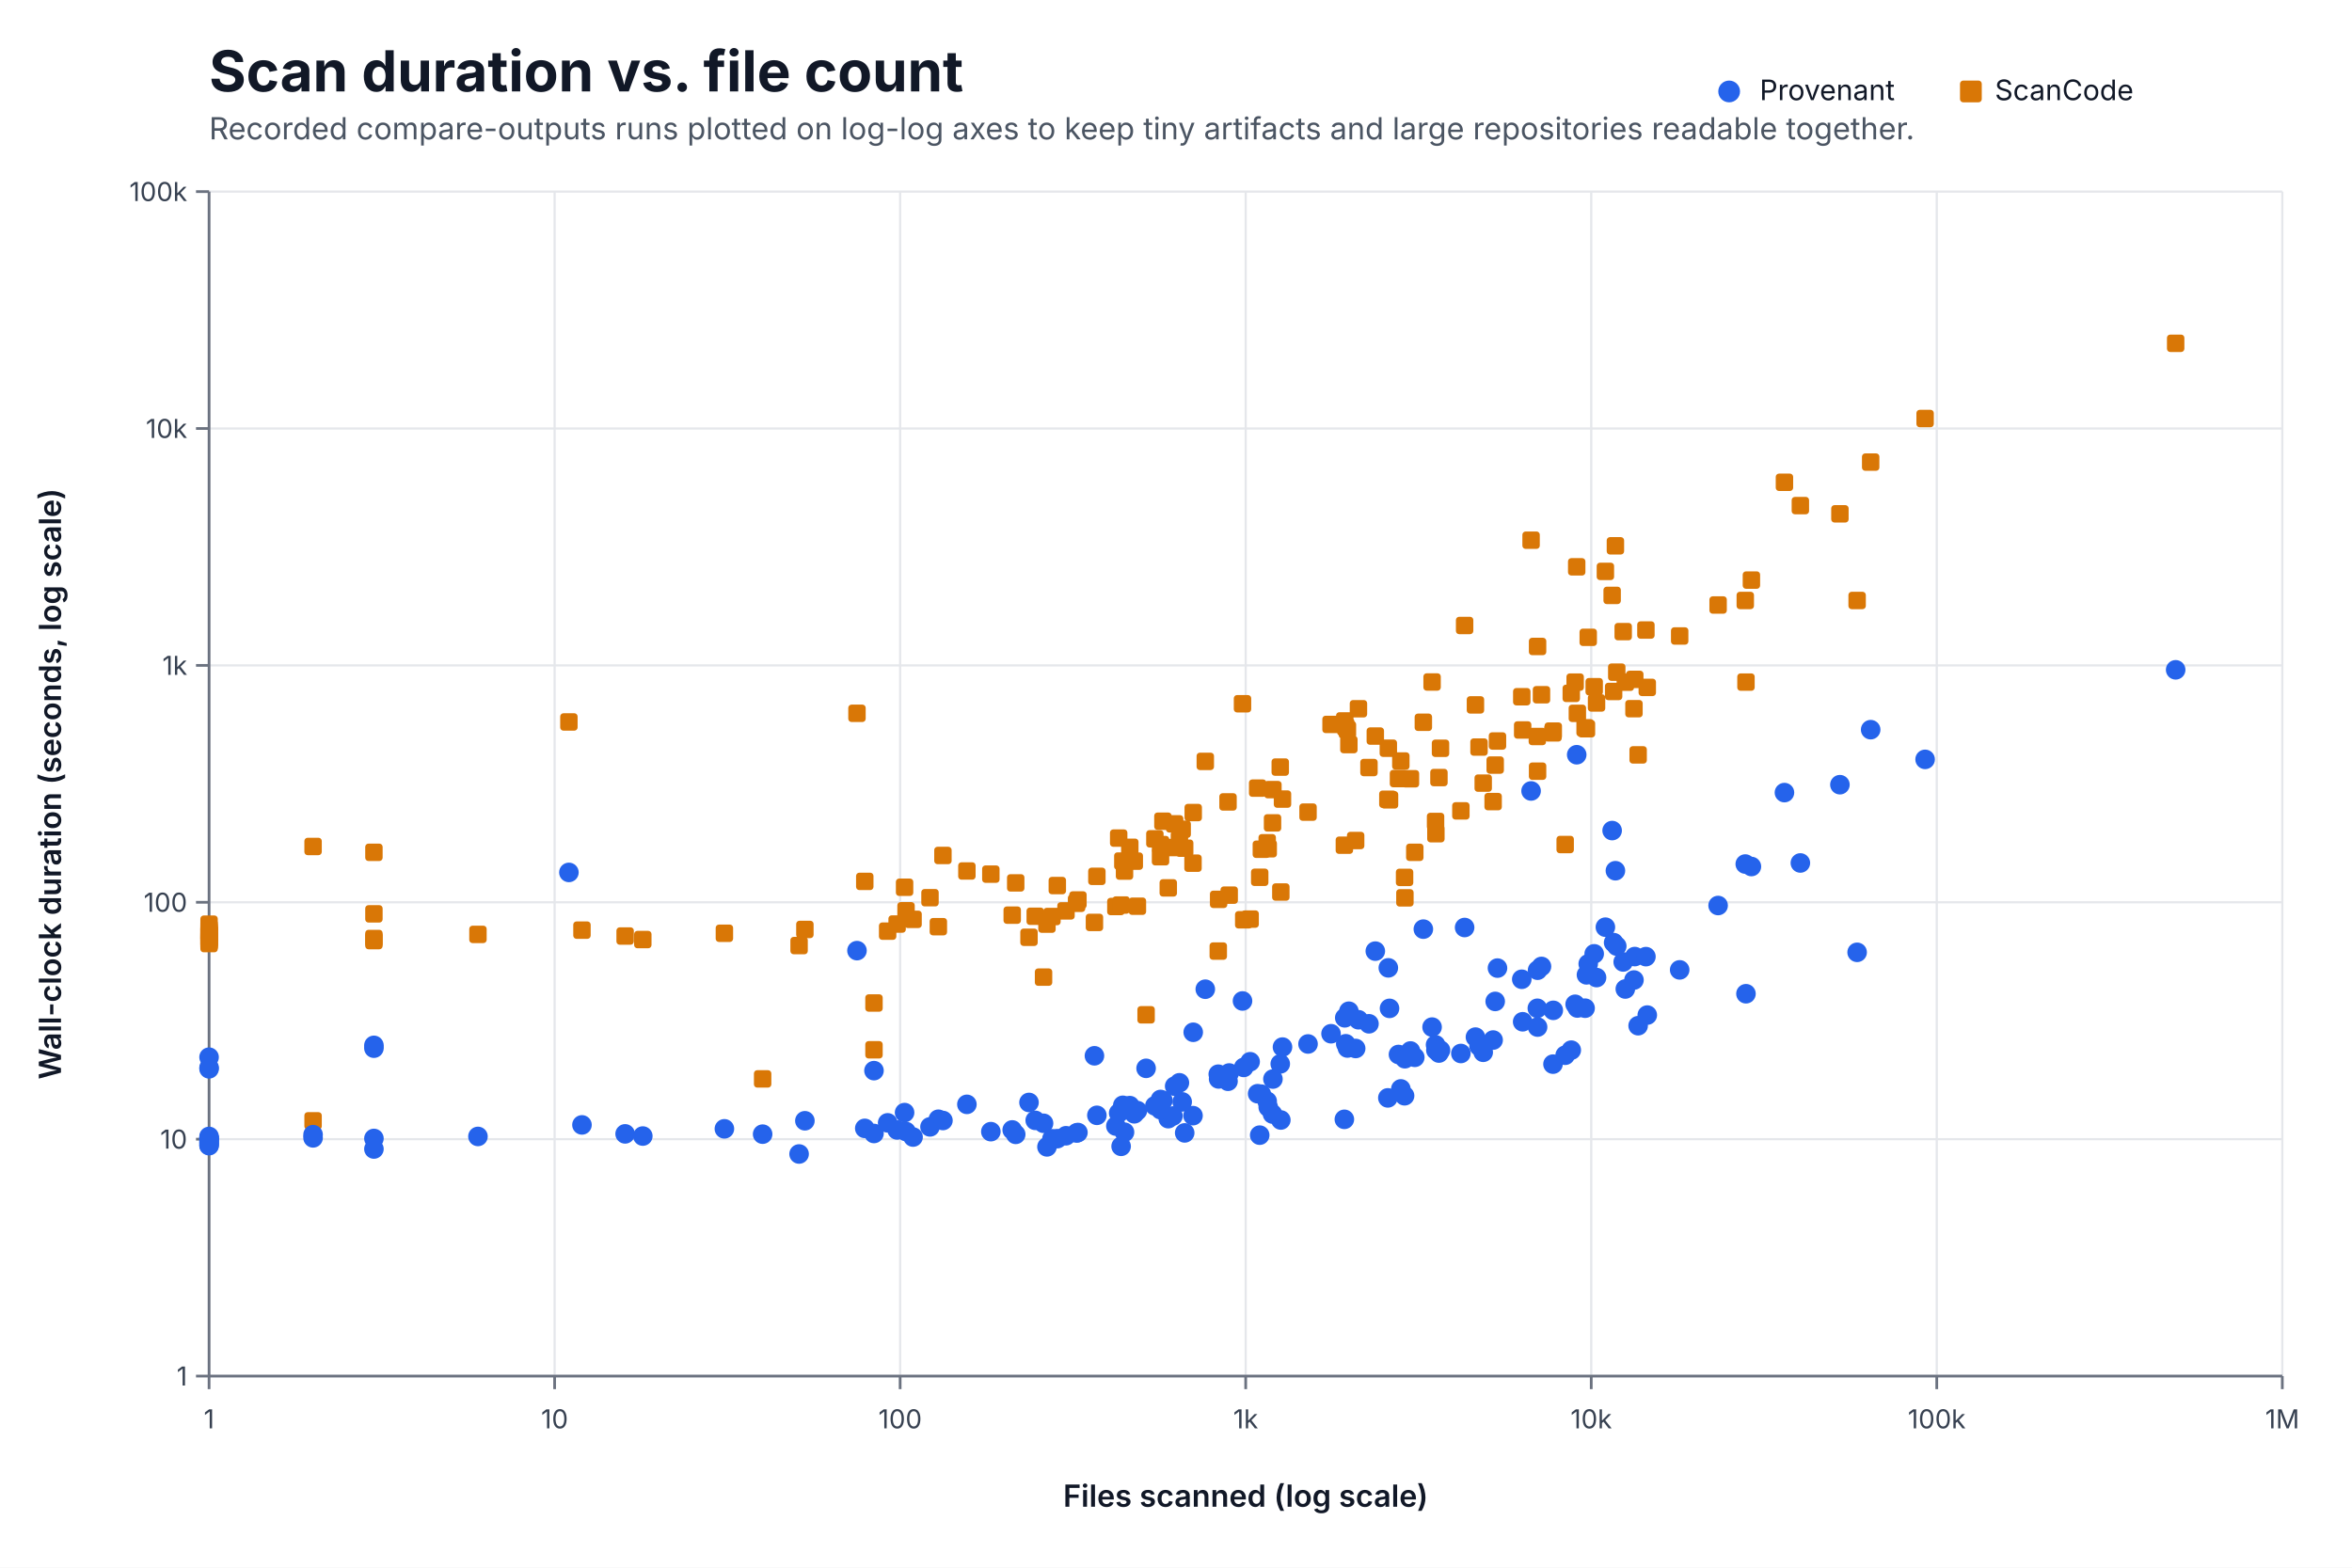
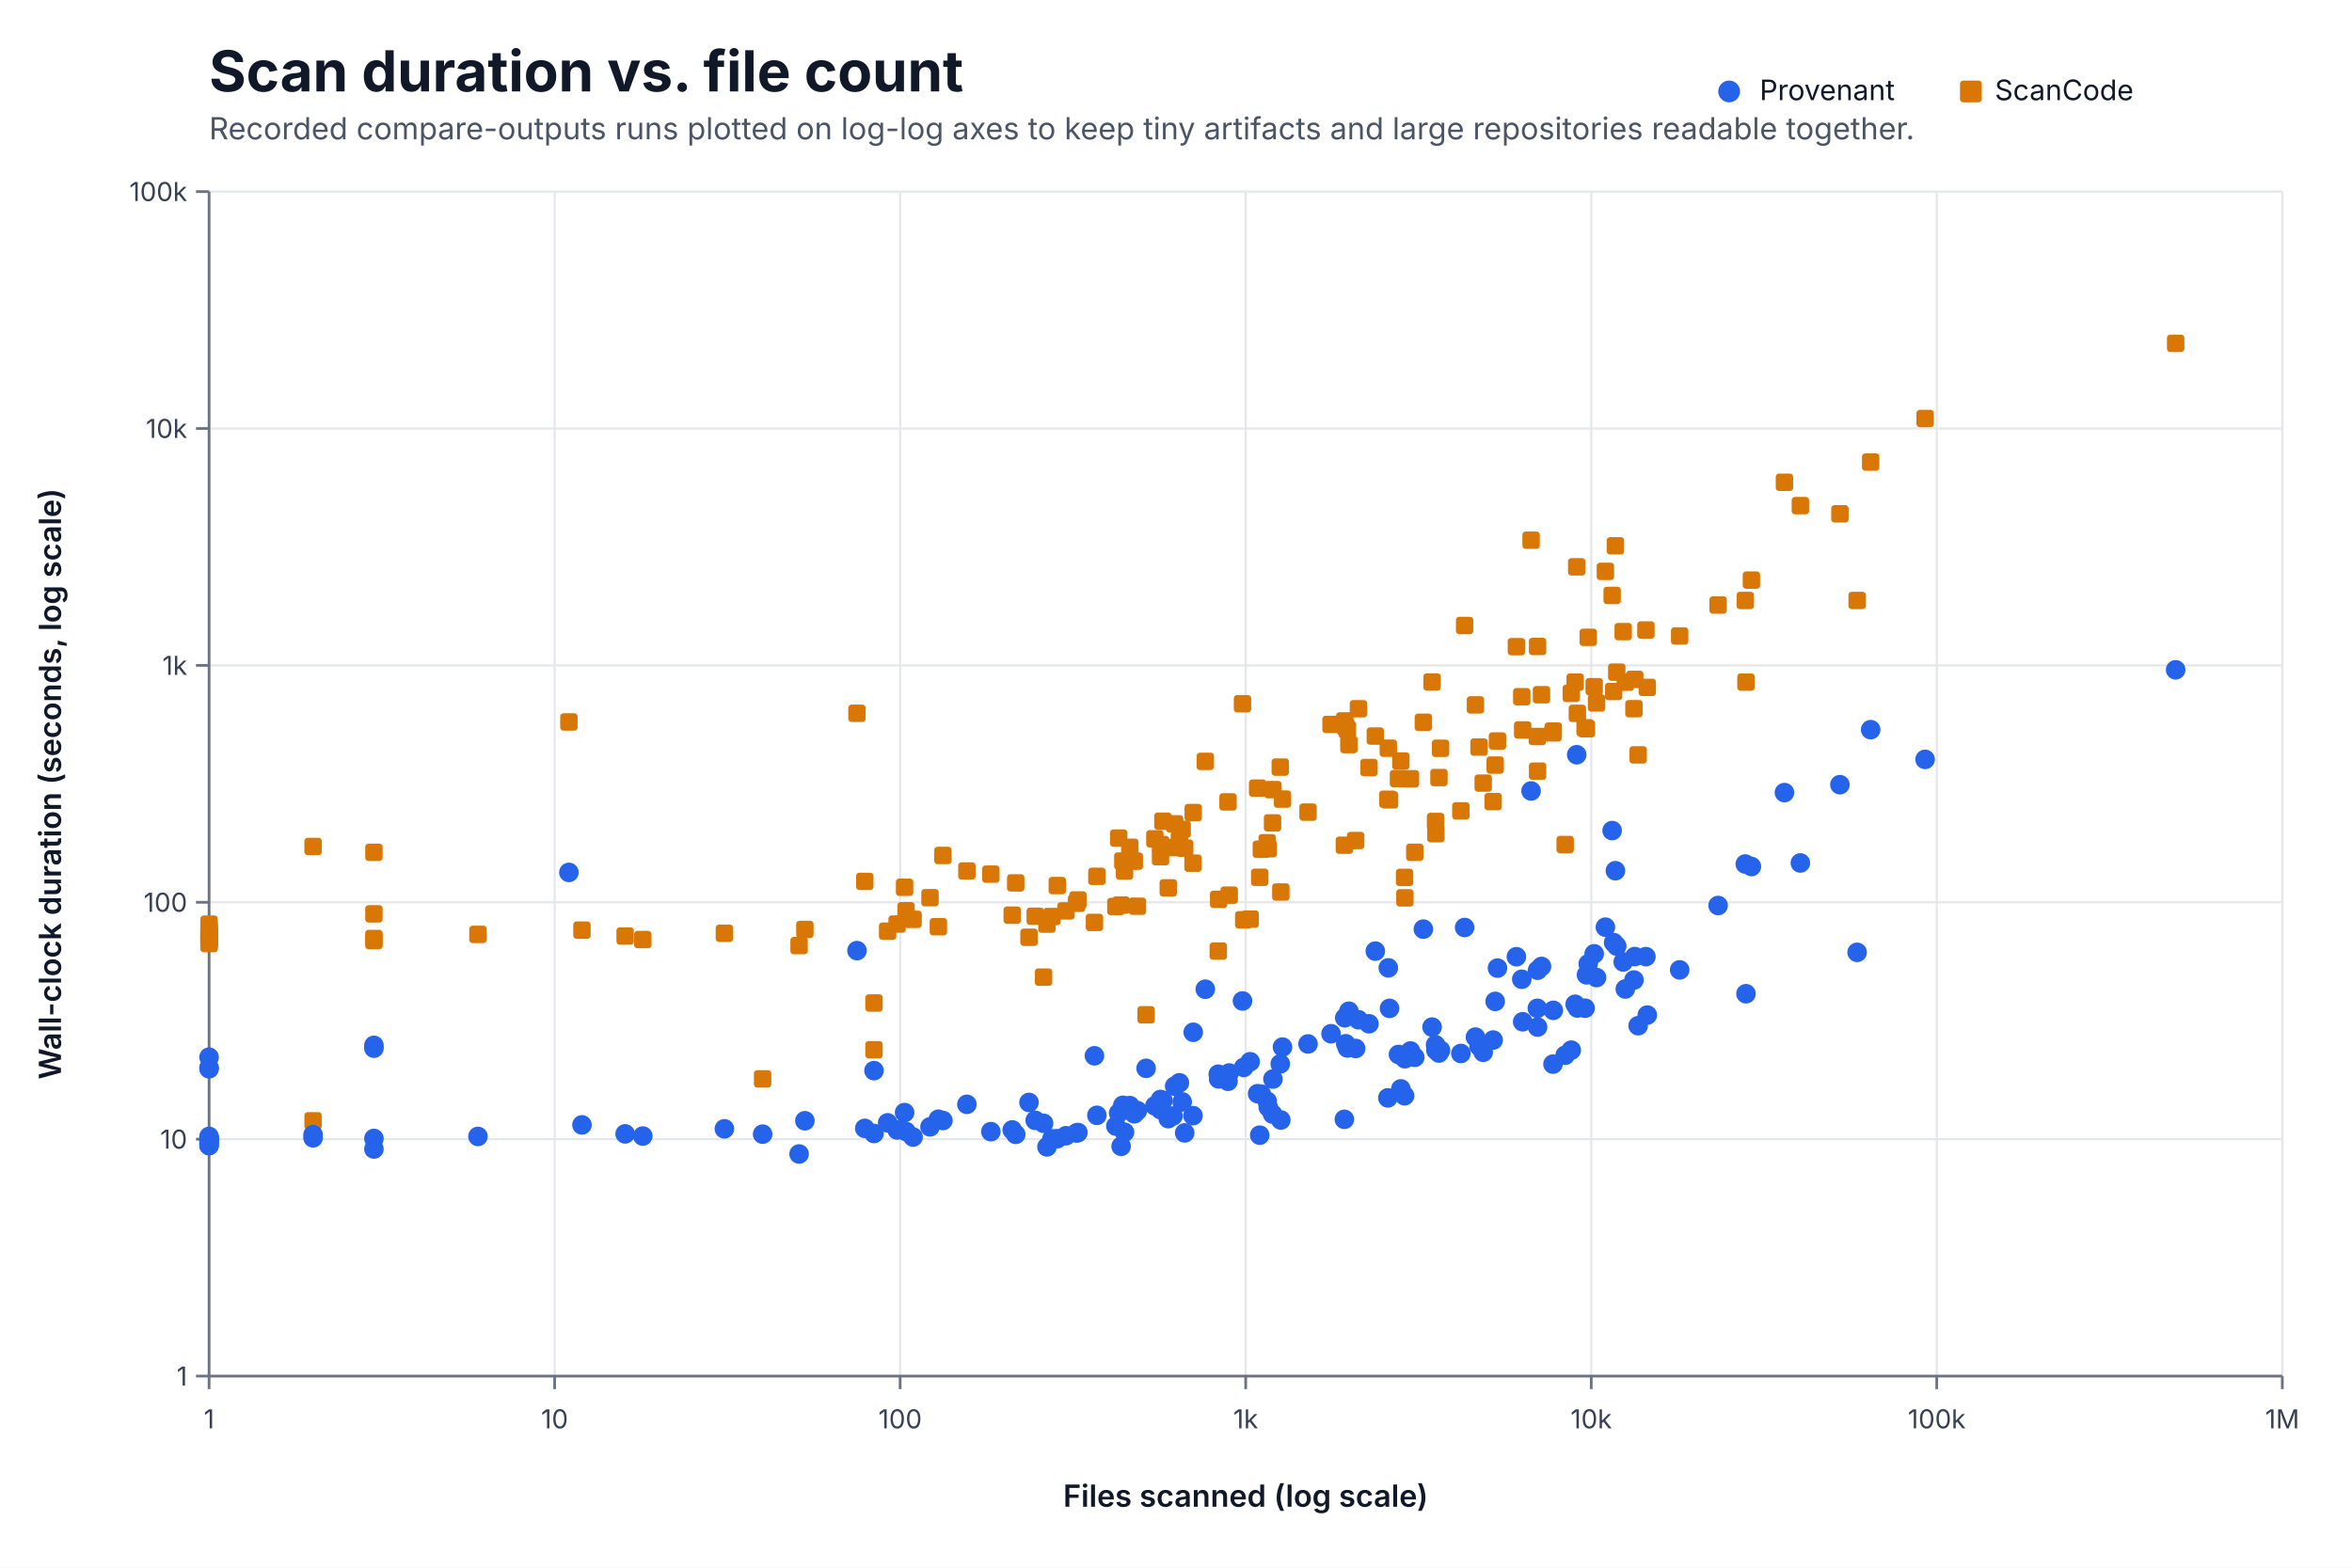
<svg xmlns="http://www.w3.org/2000/svg" width="1080" height="720" viewBox="0 0 1080 720" role="img" aria-labelledby="title desc">
  <style>
    text { font-family: -apple-system, BlinkMacSystemFont, "Segoe UI", sans-serif; fill: #111827; }
    .title { font-size: 26px; font-weight: 700; }
    .subtitle { font-size: 14px; fill: #4b5563; }
    .axis-label { font-size: 14px; font-weight: 600; }
    .tick { font-size: 12px; fill: #374151; }
    .grid { stroke: #e5e7eb; stroke-width: 1; }
    .axis { stroke: #6b7280; stroke-width: 1.25; }
    .legend-label { font-size: 13px; }
  </style>
  <rect x="0" y="0" width="1080" height="720" fill="white" />
  <text class="title" x="96" y="42">Scan duration vs. file count</text>
  <text class="subtitle" x="96" y="64">Recorded compare-outputs runs plotted on log-log axes to keep tiny artifacts and large repositories readable together.</text>
  <line class="grid" x1="96.00" y1="632.00" x2="1048.00" y2="632.00" />
  <line class="grid" x1="96.00" y1="523.20" x2="1048.00" y2="523.20" />
  <line class="grid" x1="96.00" y1="414.40" x2="1048.00" y2="414.40" />
  <line class="grid" x1="96.00" y1="305.60" x2="1048.00" y2="305.60" />
  <line class="grid" x1="96.00" y1="196.80" x2="1048.00" y2="196.80" />
  <line class="grid" x1="96.00" y1="88.00" x2="1048.00" y2="88.00" />
  <line class="grid" x1="96.00" y1="88.00" x2="96.00" y2="632.00" />
  <line class="grid" x1="254.67" y1="88.00" x2="254.67" y2="632.00" />
  <line class="grid" x1="413.33" y1="88.00" x2="413.33" y2="632.00" />
  <line class="grid" x1="572.00" y1="88.00" x2="572.00" y2="632.00" />
  <line class="grid" x1="730.67" y1="88.00" x2="730.67" y2="632.00" />
  <line class="grid" x1="889.33" y1="88.00" x2="889.33" y2="632.00" />
  <line class="grid" x1="1048.00" y1="88.00" x2="1048.00" y2="632.00" />
  <line class="axis" x1="96.00" y1="632.00" x2="1048.00" y2="632.00" />
  <line class="axis" x1="96.00" y1="88.00" x2="96.00" y2="632.00" />
  <line class="axis" x1="96.00" y1="632.00" x2="96.00" y2="638.00" />
  <text class="tick" x="96.00" y="656.00" text-anchor="middle">1</text>
  <line class="axis" x1="254.67" y1="632.00" x2="254.67" y2="638.00" />
  <text class="tick" x="254.67" y="656.00" text-anchor="middle">10</text>
  <line class="axis" x1="413.33" y1="632.00" x2="413.33" y2="638.00" />
  <text class="tick" x="413.33" y="656.00" text-anchor="middle">100</text>
  <line class="axis" x1="572.00" y1="632.00" x2="572.00" y2="638.00" />
  <text class="tick" x="572.00" y="656.00" text-anchor="middle">1k</text>
  <line class="axis" x1="730.67" y1="632.00" x2="730.67" y2="638.00" />
  <text class="tick" x="730.67" y="656.00" text-anchor="middle">10k</text>
  <line class="axis" x1="889.33" y1="632.00" x2="889.33" y2="638.00" />
  <text class="tick" x="889.33" y="656.00" text-anchor="middle">100k</text>
  <line class="axis" x1="1048.00" y1="632.00" x2="1048.00" y2="638.00" />
  <text class="tick" x="1048.00" y="656.00" text-anchor="middle">1M</text>
  <line class="axis" x1="90.00" y1="632.00" x2="96.00" y2="632.00" />
  <text class="tick" x="86.00" y="632.00" text-anchor="end" dominant-baseline="middle">1</text>
  <line class="axis" x1="90.00" y1="523.20" x2="96.00" y2="523.20" />
  <text class="tick" x="86.00" y="523.20" text-anchor="end" dominant-baseline="middle">10</text>
  <line class="axis" x1="90.00" y1="414.40" x2="96.00" y2="414.40" />
  <text class="tick" x="86.00" y="414.40" text-anchor="end" dominant-baseline="middle">100</text>
  <line class="axis" x1="90.00" y1="305.60" x2="96.00" y2="305.60" />
  <text class="tick" x="86.00" y="305.60" text-anchor="end" dominant-baseline="middle">1k</text>
  <line class="axis" x1="90.00" y1="196.80" x2="96.00" y2="196.80" />
  <text class="tick" x="86.00" y="196.80" text-anchor="end" dominant-baseline="middle">10k</text>
  <line class="axis" x1="90.00" y1="88.00" x2="96.00" y2="88.00" />
  <text class="tick" x="86.00" y="88.00" text-anchor="end" dominant-baseline="middle">100k</text>
  <text class="axis-label" x="572.00" y="692.00" text-anchor="middle">Files scanned (log scale)</text>
  <text class="axis-label" x="28" y="360.00" transform="rotate(-90 28 360.00)" text-anchor="middle">Wall-clock duration (seconds, log scale)</text>
  <g aria-label="Legend">
    <circle cx="794" cy="42" r="5" fill="#2563eb" />
    <text class="legend-label" x="808" y="46">Provenant</text>
    <rect x="900" y="37" width="10" height="10" fill="#d97706" rx="1.5" />
    <text class="legend-label" x="916" y="46">ScanCode</text>
  </g>
  <g aria-label="ScanCode points">
    <rect x="92.00" y="420.46" width="8" height="8" fill="#d97706" rx="1.5" />
    <rect x="92.00" y="423.47" width="8" height="8" fill="#d97706" rx="1.5" />
    <rect x="92.00" y="425.26" width="8" height="8" fill="#d97706" rx="1.5" />
    <rect x="92.00" y="424.52" width="8" height="8" fill="#d97706" rx="1.5" />
    <rect x="92.00" y="427.27" width="8" height="8" fill="#d97706" rx="1.5" />
    <rect x="92.00" y="422.38" width="8" height="8" fill="#d97706" rx="1.5" />
    <rect x="92.00" y="429.37" width="8" height="8" fill="#d97706" rx="1.5" />
    <rect x="92.00" y="428.44" width="8" height="8" fill="#d97706" rx="1.5" />
    <rect x="92.00" y="427.25" width="8" height="8" fill="#d97706" rx="1.5" />
    <rect x="92.00" y="424.52" width="8" height="8" fill="#d97706" rx="1.5" />
    <rect x="92.00" y="427.69" width="8" height="8" fill="#d97706" rx="1.5" />
    <rect x="92.00" y="424.87" width="8" height="8" fill="#d97706" rx="1.5" />
    <rect x="92.00" y="428.71" width="8" height="8" fill="#d97706" rx="1.5" />
    <rect x="139.76" y="510.78" width="8" height="8" fill="#d97706" rx="1.5" />
    <rect x="139.76" y="384.76" width="8" height="8" fill="#d97706" rx="1.5" />
    <rect x="167.70" y="427.04" width="8" height="8" fill="#d97706" rx="1.5" />
    <rect x="167.70" y="387.45" width="8" height="8" fill="#d97706" rx="1.5" />
    <rect x="167.70" y="427.99" width="8" height="8" fill="#d97706" rx="1.5" />
    <rect x="167.70" y="415.71" width="8" height="8" fill="#d97706" rx="1.5" />
    <rect x="215.47" y="425.14" width="8" height="8" fill="#d97706" rx="1.5" />
    <rect x="257.23" y="327.58" width="8" height="8" fill="#d97706" rx="1.5" />
    <rect x="263.23" y="423.19" width="8" height="8" fill="#d97706" rx="1.5" />
    <rect x="283.05" y="425.90" width="8" height="8" fill="#d97706" rx="1.5" />
    <rect x="291.17" y="427.52" width="8" height="8" fill="#d97706" rx="1.5" />
    <rect x="328.63" y="424.63" width="8" height="8" fill="#d97706" rx="1.5" />
    <rect x="346.19" y="491.51" width="8" height="8" fill="#d97706" rx="1.5" />
    <rect x="362.93" y="430.28" width="8" height="8" fill="#d97706" rx="1.5" />
    <rect x="365.59" y="422.87" width="8" height="8" fill="#d97706" rx="1.5" />
    <rect x="389.51" y="323.61" width="8" height="8" fill="#d97706" rx="1.5" />
    <rect x="393.09" y="400.80" width="8" height="8" fill="#d97706" rx="1.5" />
    <rect x="397.32" y="478.15" width="8" height="8" fill="#d97706" rx="1.5" />
    <rect x="397.32" y="456.66" width="8" height="8" fill="#d97706" rx="1.5" />
    <rect x="403.59" y="423.65" width="8" height="8" fill="#d97706" rx="1.5" />
    <rect x="407.94" y="420.39" width="8" height="8" fill="#d97706" rx="1.5" />
    <rect x="411.37" y="403.50" width="8" height="8" fill="#d97706" rx="1.5" />
    <rect x="412.04" y="414.30" width="8" height="8" fill="#d97706" rx="1.5" />
    <rect x="415.27" y="418.23" width="8" height="8" fill="#d97706" rx="1.5" />
    <rect x="423.04" y="408.29" width="8" height="8" fill="#d97706" rx="1.5" />
    <rect x="426.88" y="421.60" width="8" height="8" fill="#d97706" rx="1.5" />
    <rect x="428.98" y="388.90" width="8" height="8" fill="#d97706" rx="1.5" />
    <rect x="439.98" y="396.02" width="8" height="8" fill="#d97706" rx="1.5" />
    <rect x="450.98" y="397.47" width="8" height="8" fill="#d97706" rx="1.5" />
    <rect x="460.79" y="416.30" width="8" height="8" fill="#d97706" rx="1.5" />
    <rect x="462.40" y="401.49" width="8" height="8" fill="#d97706" rx="1.5" />
    <rect x="468.50" y="426.47" width="8" height="8" fill="#d97706" rx="1.5" />
    <rect x="471.36" y="416.81" width="8" height="8" fill="#d97706" rx="1.5" />
    <rect x="475.18" y="444.77" width="8" height="8" fill="#d97706" rx="1.5" />
    <rect x="476.75" y="420.44" width="8" height="8" fill="#d97706" rx="1.5" />
    <rect x="479.04" y="416.95" width="8" height="8" fill="#d97706" rx="1.5" />
    <rect x="481.50" y="402.72" width="8" height="8" fill="#d97706" rx="1.5" />
    <rect x="485.49" y="414.35" width="8" height="8" fill="#d97706" rx="1.5" />
    <rect x="490.34" y="410.86" width="8" height="8" fill="#d97706" rx="1.5" />
    <rect x="490.97" y="409.34" width="8" height="8" fill="#d97706" rx="1.5" />
    <rect x="498.55" y="419.64" width="8" height="8" fill="#d97706" rx="1.5" />
    <rect x="499.67" y="398.49" width="8" height="8" fill="#d97706" rx="1.5" />
    <rect x="508.39" y="412.34" width="8" height="8" fill="#d97706" rx="1.5" />
    <rect x="509.68" y="380.92" width="8" height="8" fill="#d97706" rx="1.5" />
    <rect x="510.80" y="411.66" width="8" height="8" fill="#d97706" rx="1.5" />
    <rect x="511.58" y="391.47" width="8" height="8" fill="#d97706" rx="1.5" />
    <rect x="512.36" y="396.07" width="8" height="8" fill="#d97706" rx="1.5" />
    <rect x="514.79" y="385.13" width="8" height="8" fill="#d97706" rx="1.5" />
    <rect x="516.85" y="391.50" width="8" height="8" fill="#d97706" rx="1.5" />
    <rect x="518.28" y="412.20" width="8" height="8" fill="#d97706" rx="1.5" />
    <rect x="522.27" y="462.08" width="8" height="8" fill="#d97706" rx="1.5" />
    <rect x="526.30" y="381.25" width="8" height="8" fill="#d97706" rx="1.5" />
    <rect x="528.90" y="383.91" width="8" height="8" fill="#d97706" rx="1.5" />
    <rect x="528.90" y="389.48" width="8" height="8" fill="#d97706" rx="1.5" />
    <rect x="529.99" y="373.16" width="8" height="8" fill="#d97706" rx="1.5" />
    <rect x="532.45" y="403.78" width="8" height="8" fill="#d97706" rx="1.5" />
    <rect x="534.61" y="385.27" width="8" height="8" fill="#d97706" rx="1.5" />
    <rect x="535.39" y="374.38" width="8" height="8" fill="#d97706" rx="1.5" />
    <rect x="537.57" y="381.59" width="8" height="8" fill="#d97706" rx="1.5" />
    <rect x="538.84" y="376.84" width="8" height="8" fill="#d97706" rx="1.5" />
    <rect x="539.99" y="385.56" width="8" height="8" fill="#d97706" rx="1.5" />
    <rect x="543.81" y="392.44" width="8" height="8" fill="#d97706" rx="1.5" />
    <rect x="543.91" y="369.19" width="8" height="8" fill="#d97706" rx="1.5" />
    <rect x="549.45" y="345.68" width="8" height="8" fill="#d97706" rx="1.5" />
    <rect x="555.41" y="432.81" width="8" height="8" fill="#d97706" rx="1.5" />
    <rect x="555.57" y="409.04" width="8" height="8" fill="#d97706" rx="1.5" />
    <rect x="559.89" y="364.30" width="8" height="8" fill="#d97706" rx="1.5" />
    <rect x="560.43" y="407.11" width="8" height="8" fill="#d97706" rx="1.5" />
    <rect x="566.54" y="319.22" width="8" height="8" fill="#d97706" rx="1.5" />
    <rect x="567.10" y="418.44" width="8" height="8" fill="#d97706" rx="1.5" />
    <rect x="570.04" y="418.11" width="8" height="8" fill="#d97706" rx="1.5" />
    <rect x="573.49" y="357.97" width="8" height="8" fill="#d97706" rx="1.5" />
    <rect x="574.44" y="398.92" width="8" height="8" fill="#d97706" rx="1.5" />
    <rect x="575.19" y="386.04" width="8" height="8" fill="#d97706" rx="1.5" />
    <rect x="577.87" y="383.06" width="8" height="8" fill="#d97706" rx="1.5" />
    <rect x="578.35" y="385.81" width="8" height="8" fill="#d97706" rx="1.5" />
    <rect x="580.33" y="373.93" width="8" height="8" fill="#d97706" rx="1.5" />
    <rect x="580.51" y="358.66" width="8" height="8" fill="#d97706" rx="1.5" />
    <rect x="583.87" y="348.30" width="8" height="8" fill="#d97706" rx="1.5" />
    <rect x="584.14" y="405.69" width="8" height="8" fill="#d97706" rx="1.5" />
    <rect x="584.90" y="363.00" width="8" height="8" fill="#d97706" rx="1.5" />
    <rect x="596.63" y="368.99" width="8" height="8" fill="#d97706" rx="1.5" />
    <rect x="607.19" y="328.71" width="8" height="8" fill="#d97706" rx="1.5" />
    <rect x="613.31" y="384.18" width="8" height="8" fill="#d97706" rx="1.5" />
    <rect x="613.49" y="327.10" width="8" height="8" fill="#d97706" rx="1.5" />
    <rect x="613.95" y="329.87" width="8" height="8" fill="#d97706" rx="1.5" />
    <rect x="614.72" y="331.19" width="8" height="8" fill="#d97706" rx="1.5" />
    <rect x="615.38" y="337.97" width="8" height="8" fill="#d97706" rx="1.5" />
    <rect x="618.50" y="382.03" width="8" height="8" fill="#d97706" rx="1.5" />
    <rect x="619.78" y="321.51" width="8" height="8" fill="#d97706" rx="1.5" />
    <rect x="624.61" y="348.51" width="8" height="8" fill="#d97706" rx="1.5" />
    <rect x="627.52" y="334.06" width="8" height="8" fill="#d97706" rx="1.5" />
    <rect x="633.28" y="363.07" width="8" height="8" fill="#d97706" rx="1.5" />
    <rect x="633.50" y="339.64" width="8" height="8" fill="#d97706" rx="1.5" />
    <rect x="634.05" y="363.36" width="8" height="8" fill="#d97706" rx="1.5" />
    <rect x="638.16" y="353.58" width="8" height="8" fill="#d97706" rx="1.5" />
    <rect x="639.24" y="345.52" width="8" height="8" fill="#d97706" rx="1.5" />
    <rect x="640.96" y="398.96" width="8" height="8" fill="#d97706" rx="1.5" />
    <rect x="641.11" y="408.36" width="8" height="8" fill="#d97706" rx="1.5" />
    <rect x="643.66" y="353.67" width="8" height="8" fill="#d97706" rx="1.5" />
    <rect x="645.65" y="387.44" width="8" height="8" fill="#d97706" rx="1.5" />
    <rect x="649.58" y="327.73" width="8" height="8" fill="#d97706" rx="1.5" />
    <rect x="653.59" y="309.22" width="8" height="8" fill="#d97706" rx="1.5" />
    <rect x="655.19" y="373.28" width="8" height="8" fill="#d97706" rx="1.5" />
    <rect x="655.34" y="378.89" width="8" height="8" fill="#d97706" rx="1.5" />
    <rect x="656.74" y="353.11" width="8" height="8" fill="#d97706" rx="1.5" />
    <rect x="657.46" y="339.67" width="8" height="8" fill="#d97706" rx="1.5" />
    <rect x="666.81" y="368.42" width="8" height="8" fill="#d97706" rx="1.5" />
    <rect x="668.53" y="283.27" width="8" height="8" fill="#d97706" rx="1.5" />
    <rect x="673.50" y="319.74" width="8" height="8" fill="#d97706" rx="1.5" />
    <rect x="675.14" y="339.11" width="8" height="8" fill="#d97706" rx="1.5" />
    <rect x="677.07" y="355.67" width="8" height="8" fill="#d97706" rx="1.5" />
    <rect x="681.62" y="364.16" width="8" height="8" fill="#d97706" rx="1.5" />
    <rect x="682.57" y="347.38" width="8" height="8" fill="#d97706" rx="1.5" />
    <rect x="683.62" y="336.32" width="8" height="8" fill="#d97706" rx="1.5" />
+     <rect x="692.31" y="293.00" width="8" height="8" fill="#d97706" rx="1.5" />
    <rect x="694.77" y="315.99" width="8" height="8" fill="#d97706" rx="1.5" />
    <rect x="695.18" y="331.26" width="8" height="8" fill="#d97706" rx="1.5" />
    <rect x="699.05" y="244.10" width="8" height="8" fill="#d97706" rx="1.5" />
    <rect x="701.92" y="334.25" width="8" height="8" fill="#d97706" rx="1.5" />
    <rect x="702.03" y="350.18" width="8" height="8" fill="#d97706" rx="1.5" />
    <rect x="702.03" y="292.91" width="8" height="8" fill="#d97706" rx="1.5" />
    <rect x="703.83" y="315.08" width="8" height="8" fill="#d97706" rx="1.5" />
    <rect x="709.11" y="332.59" width="8" height="8" fill="#d97706" rx="1.5" />
    <rect x="709.24" y="331.79" width="8" height="8" fill="#d97706" rx="1.5" />
    <rect x="714.70" y="383.87" width="8" height="8" fill="#d97706" rx="1.5" />
    <rect x="717.50" y="314.45" width="8" height="8" fill="#d97706" rx="1.5" />
    <rect x="719.28" y="309.28" width="8" height="8" fill="#d97706" rx="1.5" />
    <rect x="720.00" y="256.33" width="8" height="8" fill="#d97706" rx="1.5" />
    <rect x="720.30" y="323.62" width="8" height="8" fill="#d97706" rx="1.5" />
    <rect x="723.85" y="330.25" width="8" height="8" fill="#d97706" rx="1.5" />
    <rect x="724.48" y="330.69" width="8" height="8" fill="#d97706" rx="1.5" />
    <rect x="725.29" y="288.71" width="8" height="8" fill="#d97706" rx="1.5" />
    <rect x="728.03" y="311.39" width="8" height="8" fill="#d97706" rx="1.5" />
    <rect x="729.11" y="318.85" width="8" height="8" fill="#d97706" rx="1.5" />
    <rect x="733.17" y="258.43" width="8" height="8" fill="#d97706" rx="1.5" />
    <rect x="736.27" y="269.45" width="8" height="8" fill="#d97706" rx="1.5" />
    <rect x="736.95" y="313.57" width="8" height="8" fill="#d97706" rx="1.5" />
    <rect x="737.77" y="246.68" width="8" height="8" fill="#d97706" rx="1.5" />
    <rect x="738.39" y="304.71" width="8" height="8" fill="#d97706" rx="1.5" />
    <rect x="741.35" y="286.09" width="8" height="8" fill="#d97706" rx="1.5" />
    <rect x="742.32" y="309.33" width="8" height="8" fill="#d97706" rx="1.5" />
    <rect x="746.29" y="321.48" width="8" height="8" fill="#d97706" rx="1.5" />
    <rect x="746.66" y="308.03" width="8" height="8" fill="#d97706" rx="1.5" />
    <rect x="748.21" y="342.70" width="8" height="8" fill="#d97706" rx="1.5" />
    <rect x="751.78" y="285.35" width="8" height="8" fill="#d97706" rx="1.5" />
    <rect x="752.40" y="311.70" width="8" height="8" fill="#d97706" rx="1.5" />
    <rect x="767.28" y="288.09" width="8" height="8" fill="#d97706" rx="1.5" />
    <rect x="784.93" y="273.87" width="8" height="8" fill="#d97706" rx="1.5" />
    <rect x="797.40" y="271.78" width="8" height="8" fill="#d97706" rx="1.5" />
    <rect x="797.72" y="309.27" width="8" height="8" fill="#d97706" rx="1.5" />
    <rect x="800.22" y="262.42" width="8" height="8" fill="#d97706" rx="1.5" />
    <rect x="815.39" y="217.51" width="8" height="8" fill="#d97706" rx="1.5" />
    <rect x="822.70" y="228.21" width="8" height="8" fill="#d97706" rx="1.5" />
    <rect x="840.86" y="231.99" width="8" height="8" fill="#d97706" rx="1.5" />
    <rect x="848.76" y="271.78" width="8" height="8" fill="#d97706" rx="1.5" />
    <rect x="854.98" y="208.23" width="8" height="8" fill="#d97706" rx="1.5" />
    <rect x="879.98" y="188.22" width="8" height="8" fill="#d97706" rx="1.5" />
    <rect x="995.03" y="153.67" width="8" height="8" fill="#d97706" rx="1.5" />
  </g>
  <g aria-label="Provenant points">
    <circle cx="96.00" cy="522.92" r="4.5" fill="#2563eb" />
    <circle cx="96.00" cy="522.78" r="4.5" fill="#2563eb" />
    <circle cx="96.00" cy="522.68" r="4.5" fill="#2563eb" />
    <circle cx="96.00" cy="521.94" r="4.5" fill="#2563eb" />
    <circle cx="96.00" cy="524.83" r="4.5" fill="#2563eb" />
    <circle cx="96.00" cy="490.35" r="4.5" fill="#2563eb" />
    <circle cx="96.00" cy="485.54" r="4.5" fill="#2563eb" />
    <circle cx="96.00" cy="526.17" r="4.5" fill="#2563eb" />
    <circle cx="96.00" cy="524.11" r="4.5" fill="#2563eb" />
    <circle cx="96.00" cy="525.13" r="4.5" fill="#2563eb" />
    <circle cx="96.00" cy="523.72" r="4.5" fill="#2563eb" />
    <circle cx="96.00" cy="490.88" r="4.5" fill="#2563eb" />
    <circle cx="96.00" cy="525.97" r="4.5" fill="#2563eb" />
    <circle cx="143.76" cy="521.12" r="4.5" fill="#2563eb" />
    <circle cx="143.76" cy="522.59" r="4.5" fill="#2563eb" />
    <circle cx="171.70" cy="522.87" r="4.5" fill="#2563eb" />
    <circle cx="171.70" cy="527.71" r="4.5" fill="#2563eb" />
    <circle cx="171.70" cy="480.11" r="4.5" fill="#2563eb" />
    <circle cx="171.70" cy="481.40" r="4.5" fill="#2563eb" />
    <circle cx="219.47" cy="521.94" r="4.5" fill="#2563eb" />
    <circle cx="261.23" cy="400.68" r="4.5" fill="#2563eb" />
    <circle cx="267.23" cy="516.64" r="4.5" fill="#2563eb" />
    <circle cx="287.05" cy="520.76" r="4.5" fill="#2563eb" />
    <circle cx="295.17" cy="521.76" r="4.5" fill="#2563eb" />
    <circle cx="332.63" cy="518.44" r="4.5" fill="#2563eb" />
    <circle cx="350.19" cy="520.89" r="4.5" fill="#2563eb" />
    <circle cx="366.93" cy="530.00" r="4.5" fill="#2563eb" />
    <circle cx="369.59" cy="514.74" r="4.5" fill="#2563eb" />
    <circle cx="393.51" cy="436.60" r="4.5" fill="#2563eb" />
    <circle cx="397.09" cy="518.23" r="4.5" fill="#2563eb" />
    <circle cx="401.32" cy="491.72" r="4.5" fill="#2563eb" />
    <circle cx="401.32" cy="520.58" r="4.5" fill="#2563eb" />
    <circle cx="407.59" cy="515.70" r="4.5" fill="#2563eb" />
    <circle cx="411.94" cy="518.95" r="4.5" fill="#2563eb" />
    <circle cx="415.37" cy="510.99" r="4.5" fill="#2563eb" />
    <circle cx="416.04" cy="519.69" r="4.5" fill="#2563eb" />
    <circle cx="419.27" cy="522.22" r="4.5" fill="#2563eb" />
    <circle cx="427.04" cy="517.55" r="4.5" fill="#2563eb" />
    <circle cx="430.88" cy="514.04" r="4.5" fill="#2563eb" />
    <circle cx="432.98" cy="514.62" r="4.5" fill="#2563eb" />
    <circle cx="443.98" cy="507.20" r="4.5" fill="#2563eb" />
    <circle cx="454.98" cy="519.74" r="4.5" fill="#2563eb" />
    <circle cx="464.79" cy="518.95" r="4.5" fill="#2563eb" />
    <circle cx="466.40" cy="520.98" r="4.5" fill="#2563eb" />
    <circle cx="472.50" cy="506.33" r="4.5" fill="#2563eb" />
    <circle cx="475.36" cy="514.55" r="4.5" fill="#2563eb" />
    <circle cx="479.18" cy="515.90" r="4.5" fill="#2563eb" />
    <circle cx="480.75" cy="526.73" r="4.5" fill="#2563eb" />
    <circle cx="483.04" cy="523.01" r="4.5" fill="#2563eb" />
    <circle cx="485.50" cy="522.96" r="4.5" fill="#2563eb" />
    <circle cx="489.49" cy="521.62" r="4.5" fill="#2563eb" />
    <circle cx="494.34" cy="520.36" r="4.5" fill="#2563eb" />
    <circle cx="494.97" cy="520.14" r="4.5" fill="#2563eb" />
    <circle cx="502.55" cy="484.90" r="4.5" fill="#2563eb" />
    <circle cx="503.67" cy="512.24" r="4.5" fill="#2563eb" />
    <circle cx="512.39" cy="517.17" r="4.5" fill="#2563eb" />
    <circle cx="513.68" cy="511.20" r="4.5" fill="#2563eb" />
    <circle cx="514.80" cy="526.48" r="4.5" fill="#2563eb" />
    <circle cx="515.58" cy="507.64" r="4.5" fill="#2563eb" />
    <circle cx="516.36" cy="520.00" r="4.5" fill="#2563eb" />
    <circle cx="518.79" cy="507.78" r="4.5" fill="#2563eb" />
    <circle cx="520.85" cy="511.54" r="4.5" fill="#2563eb" />
    <circle cx="522.28" cy="510.08" r="4.5" fill="#2563eb" />
    <circle cx="526.27" cy="490.66" r="4.5" fill="#2563eb" />
    <circle cx="530.30" cy="507.88" r="4.5" fill="#2563eb" />
    <circle cx="532.90" cy="504.96" r="4.5" fill="#2563eb" />
    <circle cx="532.90" cy="509.65" r="4.5" fill="#2563eb" />
    <circle cx="533.99" cy="505.42" r="4.5" fill="#2563eb" />
    <circle cx="536.45" cy="513.77" r="4.5" fill="#2563eb" />
    <circle cx="538.61" cy="512.54" r="4.5" fill="#2563eb" />
    <circle cx="539.39" cy="498.86" r="4.5" fill="#2563eb" />
    <circle cx="541.57" cy="497.30" r="4.5" fill="#2563eb" />
    <circle cx="542.84" cy="506.07" r="4.5" fill="#2563eb" />
    <circle cx="543.99" cy="520.31" r="4.5" fill="#2563eb" />
    <circle cx="547.81" cy="512.39" r="4.5" fill="#2563eb" />
    <circle cx="547.91" cy="474.10" r="4.5" fill="#2563eb" />
    <circle cx="553.45" cy="454.32" r="4.5" fill="#2563eb" />
    <circle cx="559.41" cy="493.35" r="4.5" fill="#2563eb" />
    <circle cx="559.57" cy="495.53" r="4.5" fill="#2563eb" />
    <circle cx="563.89" cy="496.60" r="4.5" fill="#2563eb" />
    <circle cx="564.43" cy="492.80" r="4.5" fill="#2563eb" />
    <circle cx="570.54" cy="459.72" r="4.5" fill="#2563eb" />
    <circle cx="571.10" cy="490.24" r="4.5" fill="#2563eb" />
    <circle cx="574.04" cy="487.63" r="4.5" fill="#2563eb" />
    <circle cx="577.49" cy="502.31" r="4.5" fill="#2563eb" />
    <circle cx="578.44" cy="521.35" r="4.5" fill="#2563eb" />
    <circle cx="579.19" cy="502.52" r="4.5" fill="#2563eb" />
    <circle cx="581.87" cy="505.77" r="4.5" fill="#2563eb" />
    <circle cx="582.35" cy="508.50" r="4.5" fill="#2563eb" />
    <circle cx="584.33" cy="511.65" r="4.5" fill="#2563eb" />
    <circle cx="584.51" cy="495.58" r="4.5" fill="#2563eb" />
    <circle cx="587.87" cy="488.62" r="4.5" fill="#2563eb" />
    <circle cx="588.14" cy="514.39" r="4.5" fill="#2563eb" />
    <circle cx="588.90" cy="480.90" r="4.5" fill="#2563eb" />
    <circle cx="600.63" cy="479.47" r="4.5" fill="#2563eb" />
    <circle cx="611.19" cy="474.77" r="4.5" fill="#2563eb" />
    <circle cx="617.31" cy="514.08" r="4.5" fill="#2563eb" />
    <circle cx="617.49" cy="467.46" r="4.5" fill="#2563eb" />
    <circle cx="617.95" cy="479.38" r="4.5" fill="#2563eb" />
    <circle cx="618.72" cy="481.32" r="4.5" fill="#2563eb" />
    <circle cx="619.38" cy="464.43" r="4.5" fill="#2563eb" />
    <circle cx="622.50" cy="481.54" r="4.5" fill="#2563eb" />
    <circle cx="623.78" cy="468.34" r="4.5" fill="#2563eb" />
    <circle cx="628.61" cy="470.20" r="4.5" fill="#2563eb" />
    <circle cx="631.52" cy="436.83" r="4.5" fill="#2563eb" />
    <circle cx="637.28" cy="504.23" r="4.5" fill="#2563eb" />
    <circle cx="637.50" cy="444.51" r="4.5" fill="#2563eb" />
    <circle cx="638.05" cy="463.12" r="4.5" fill="#2563eb" />
    <circle cx="642.16" cy="484.30" r="4.5" fill="#2563eb" />
    <circle cx="643.24" cy="500.11" r="4.5" fill="#2563eb" />
    <circle cx="644.96" cy="503.26" r="4.5" fill="#2563eb" />
    <circle cx="645.11" cy="486.25" r="4.5" fill="#2563eb" />
    <circle cx="647.66" cy="482.69" r="4.5" fill="#2563eb" />
    <circle cx="649.65" cy="485.60" r="4.5" fill="#2563eb" />
    <circle cx="653.58" cy="426.73" r="4.5" fill="#2563eb" />
    <circle cx="657.59" cy="471.72" r="4.5" fill="#2563eb" />
    <circle cx="659.19" cy="479.87" r="4.5" fill="#2563eb" />
    <circle cx="659.34" cy="482.33" r="4.5" fill="#2563eb" />
    <circle cx="660.74" cy="483.64" r="4.5" fill="#2563eb" />
    <circle cx="661.46" cy="482.35" r="4.5" fill="#2563eb" />
    <circle cx="670.81" cy="483.84" r="4.5" fill="#2563eb" />
    <circle cx="672.53" cy="425.98" r="4.5" fill="#2563eb" />
    <circle cx="677.50" cy="476.32" r="4.5" fill="#2563eb" />
    <circle cx="679.14" cy="480.47" r="4.5" fill="#2563eb" />
    <circle cx="681.07" cy="483.29" r="4.5" fill="#2563eb" />
    <circle cx="685.62" cy="477.67" r="4.5" fill="#2563eb" />
    <circle cx="686.57" cy="459.93" r="4.5" fill="#2563eb" />
    <circle cx="687.62" cy="444.62" r="4.5" fill="#2563eb" />
+     <circle cx="696.31" cy="439.39" r="4.5" fill="#2563eb" />
    <circle cx="698.77" cy="449.75" r="4.5" fill="#2563eb" />
    <circle cx="699.18" cy="469.27" r="4.5" fill="#2563eb" />
    <circle cx="703.05" cy="363.27" r="4.5" fill="#2563eb" />
    <circle cx="705.92" cy="463.08" r="4.5" fill="#2563eb" />
    <circle cx="706.03" cy="471.70" r="4.5" fill="#2563eb" />
    <circle cx="706.03" cy="445.60" r="4.5" fill="#2563eb" />
    <circle cx="707.83" cy="443.86" r="4.5" fill="#2563eb" />
    <circle cx="713.11" cy="488.73" r="4.5" fill="#2563eb" />
    <circle cx="713.24" cy="464.02" r="4.5" fill="#2563eb" />
    <circle cx="718.70" cy="484.65" r="4.5" fill="#2563eb" />
    <circle cx="721.50" cy="482.31" r="4.5" fill="#2563eb" />
    <circle cx="723.28" cy="461.24" r="4.5" fill="#2563eb" />
    <circle cx="724.00" cy="346.63" r="4.5" fill="#2563eb" />
    <circle cx="724.30" cy="462.95" r="4.5" fill="#2563eb" />
    <circle cx="727.85" cy="463.04" r="4.5" fill="#2563eb" />
    <circle cx="728.48" cy="447.72" r="4.5" fill="#2563eb" />
    <circle cx="729.29" cy="442.66" r="4.5" fill="#2563eb" />
    <circle cx="732.03" cy="438.07" r="4.5" fill="#2563eb" />
    <circle cx="733.11" cy="448.97" r="4.5" fill="#2563eb" />
    <circle cx="737.17" cy="425.83" r="4.5" fill="#2563eb" />
    <circle cx="740.27" cy="381.46" r="4.5" fill="#2563eb" />
    <circle cx="740.95" cy="432.92" r="4.5" fill="#2563eb" />
    <circle cx="741.77" cy="399.90" r="4.5" fill="#2563eb" />
    <circle cx="742.39" cy="434.52" r="4.5" fill="#2563eb" />
    <circle cx="745.35" cy="441.80" r="4.5" fill="#2563eb" />
    <circle cx="746.32" cy="454.22" r="4.5" fill="#2563eb" />
    <circle cx="750.29" cy="450.10" r="4.5" fill="#2563eb" />
    <circle cx="750.66" cy="439.33" r="4.5" fill="#2563eb" />
    <circle cx="752.21" cy="471.08" r="4.5" fill="#2563eb" />
    <circle cx="755.78" cy="439.36" r="4.5" fill="#2563eb" />
    <circle cx="756.40" cy="466.20" r="4.5" fill="#2563eb" />
    <circle cx="771.28" cy="445.44" r="4.5" fill="#2563eb" />
    <circle cx="788.93" cy="415.88" r="4.5" fill="#2563eb" />
    <circle cx="801.40" cy="396.83" r="4.5" fill="#2563eb" />
    <circle cx="801.72" cy="456.40" r="4.5" fill="#2563eb" />
    <circle cx="804.22" cy="397.97" r="4.5" fill="#2563eb" />
    <circle cx="819.39" cy="364.02" r="4.5" fill="#2563eb" />
    <circle cx="826.70" cy="396.34" r="4.5" fill="#2563eb" />
    <circle cx="844.86" cy="360.39" r="4.5" fill="#2563eb" />
    <circle cx="852.76" cy="437.38" r="4.5" fill="#2563eb" />
    <circle cx="858.98" cy="335.12" r="4.5" fill="#2563eb" />
    <circle cx="883.98" cy="348.76" r="4.5" fill="#2563eb" />
    <circle cx="999.03" cy="307.63" r="4.5" fill="#2563eb" />
  </g>
</svg>
